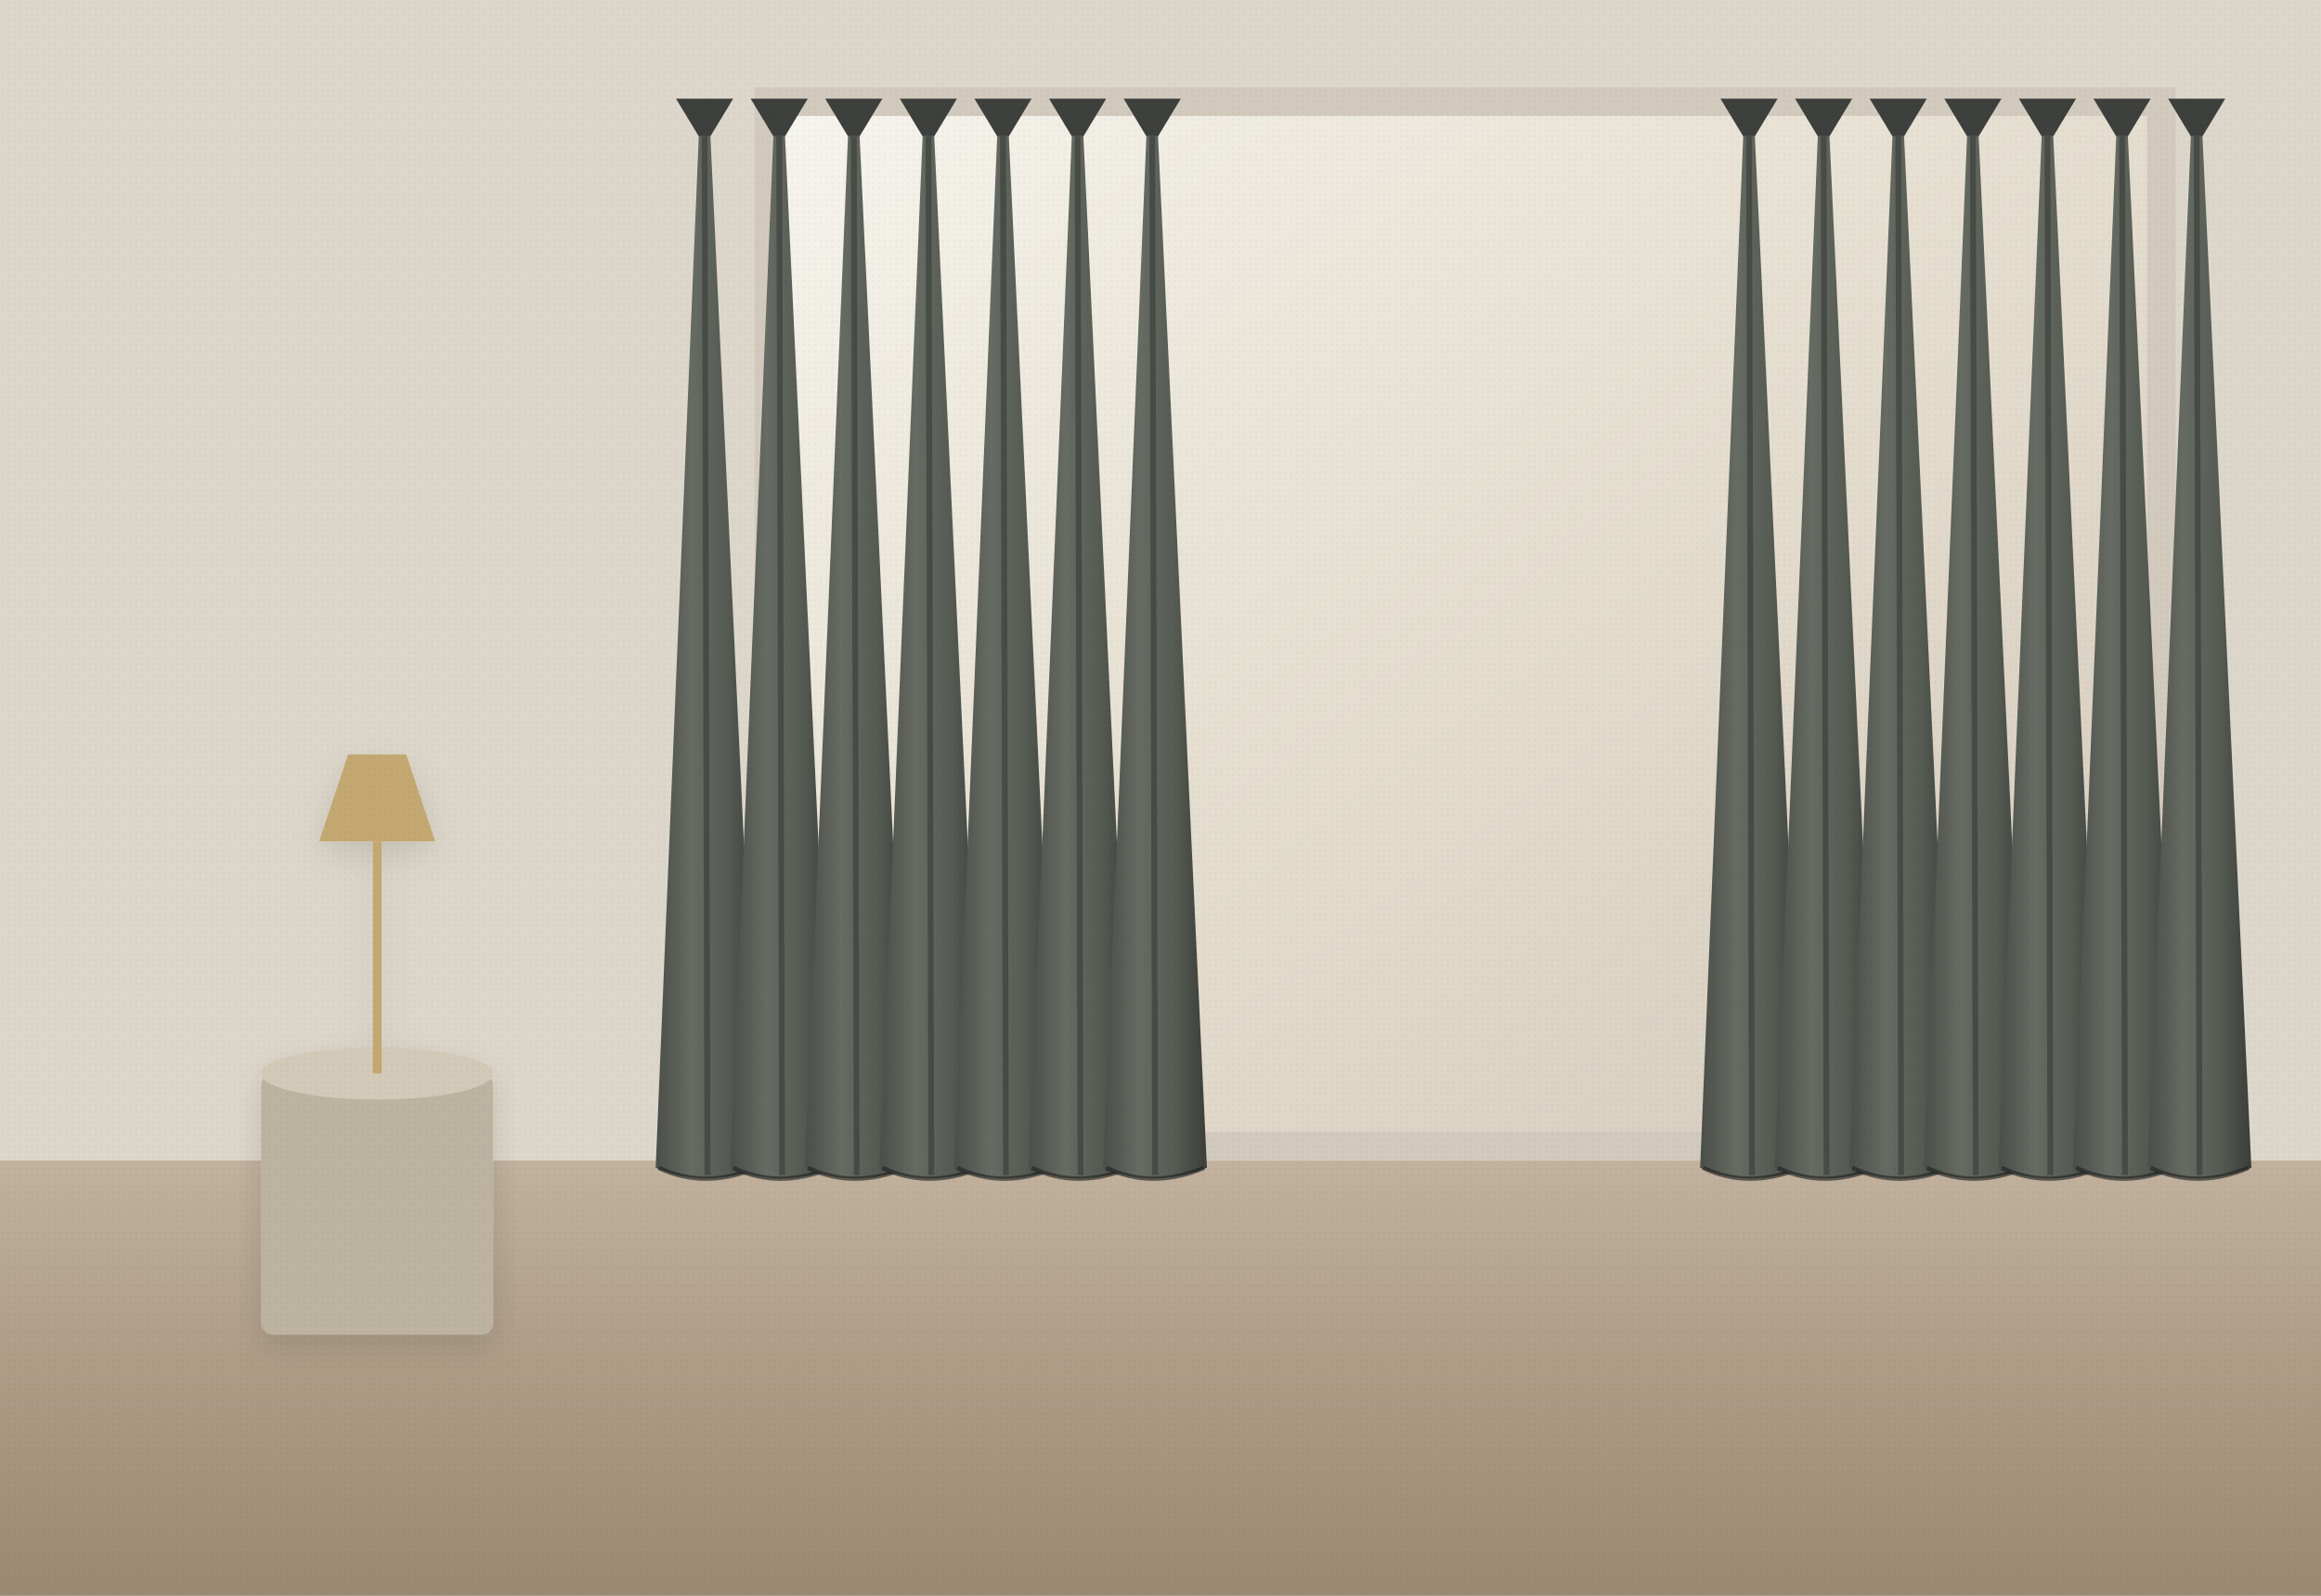
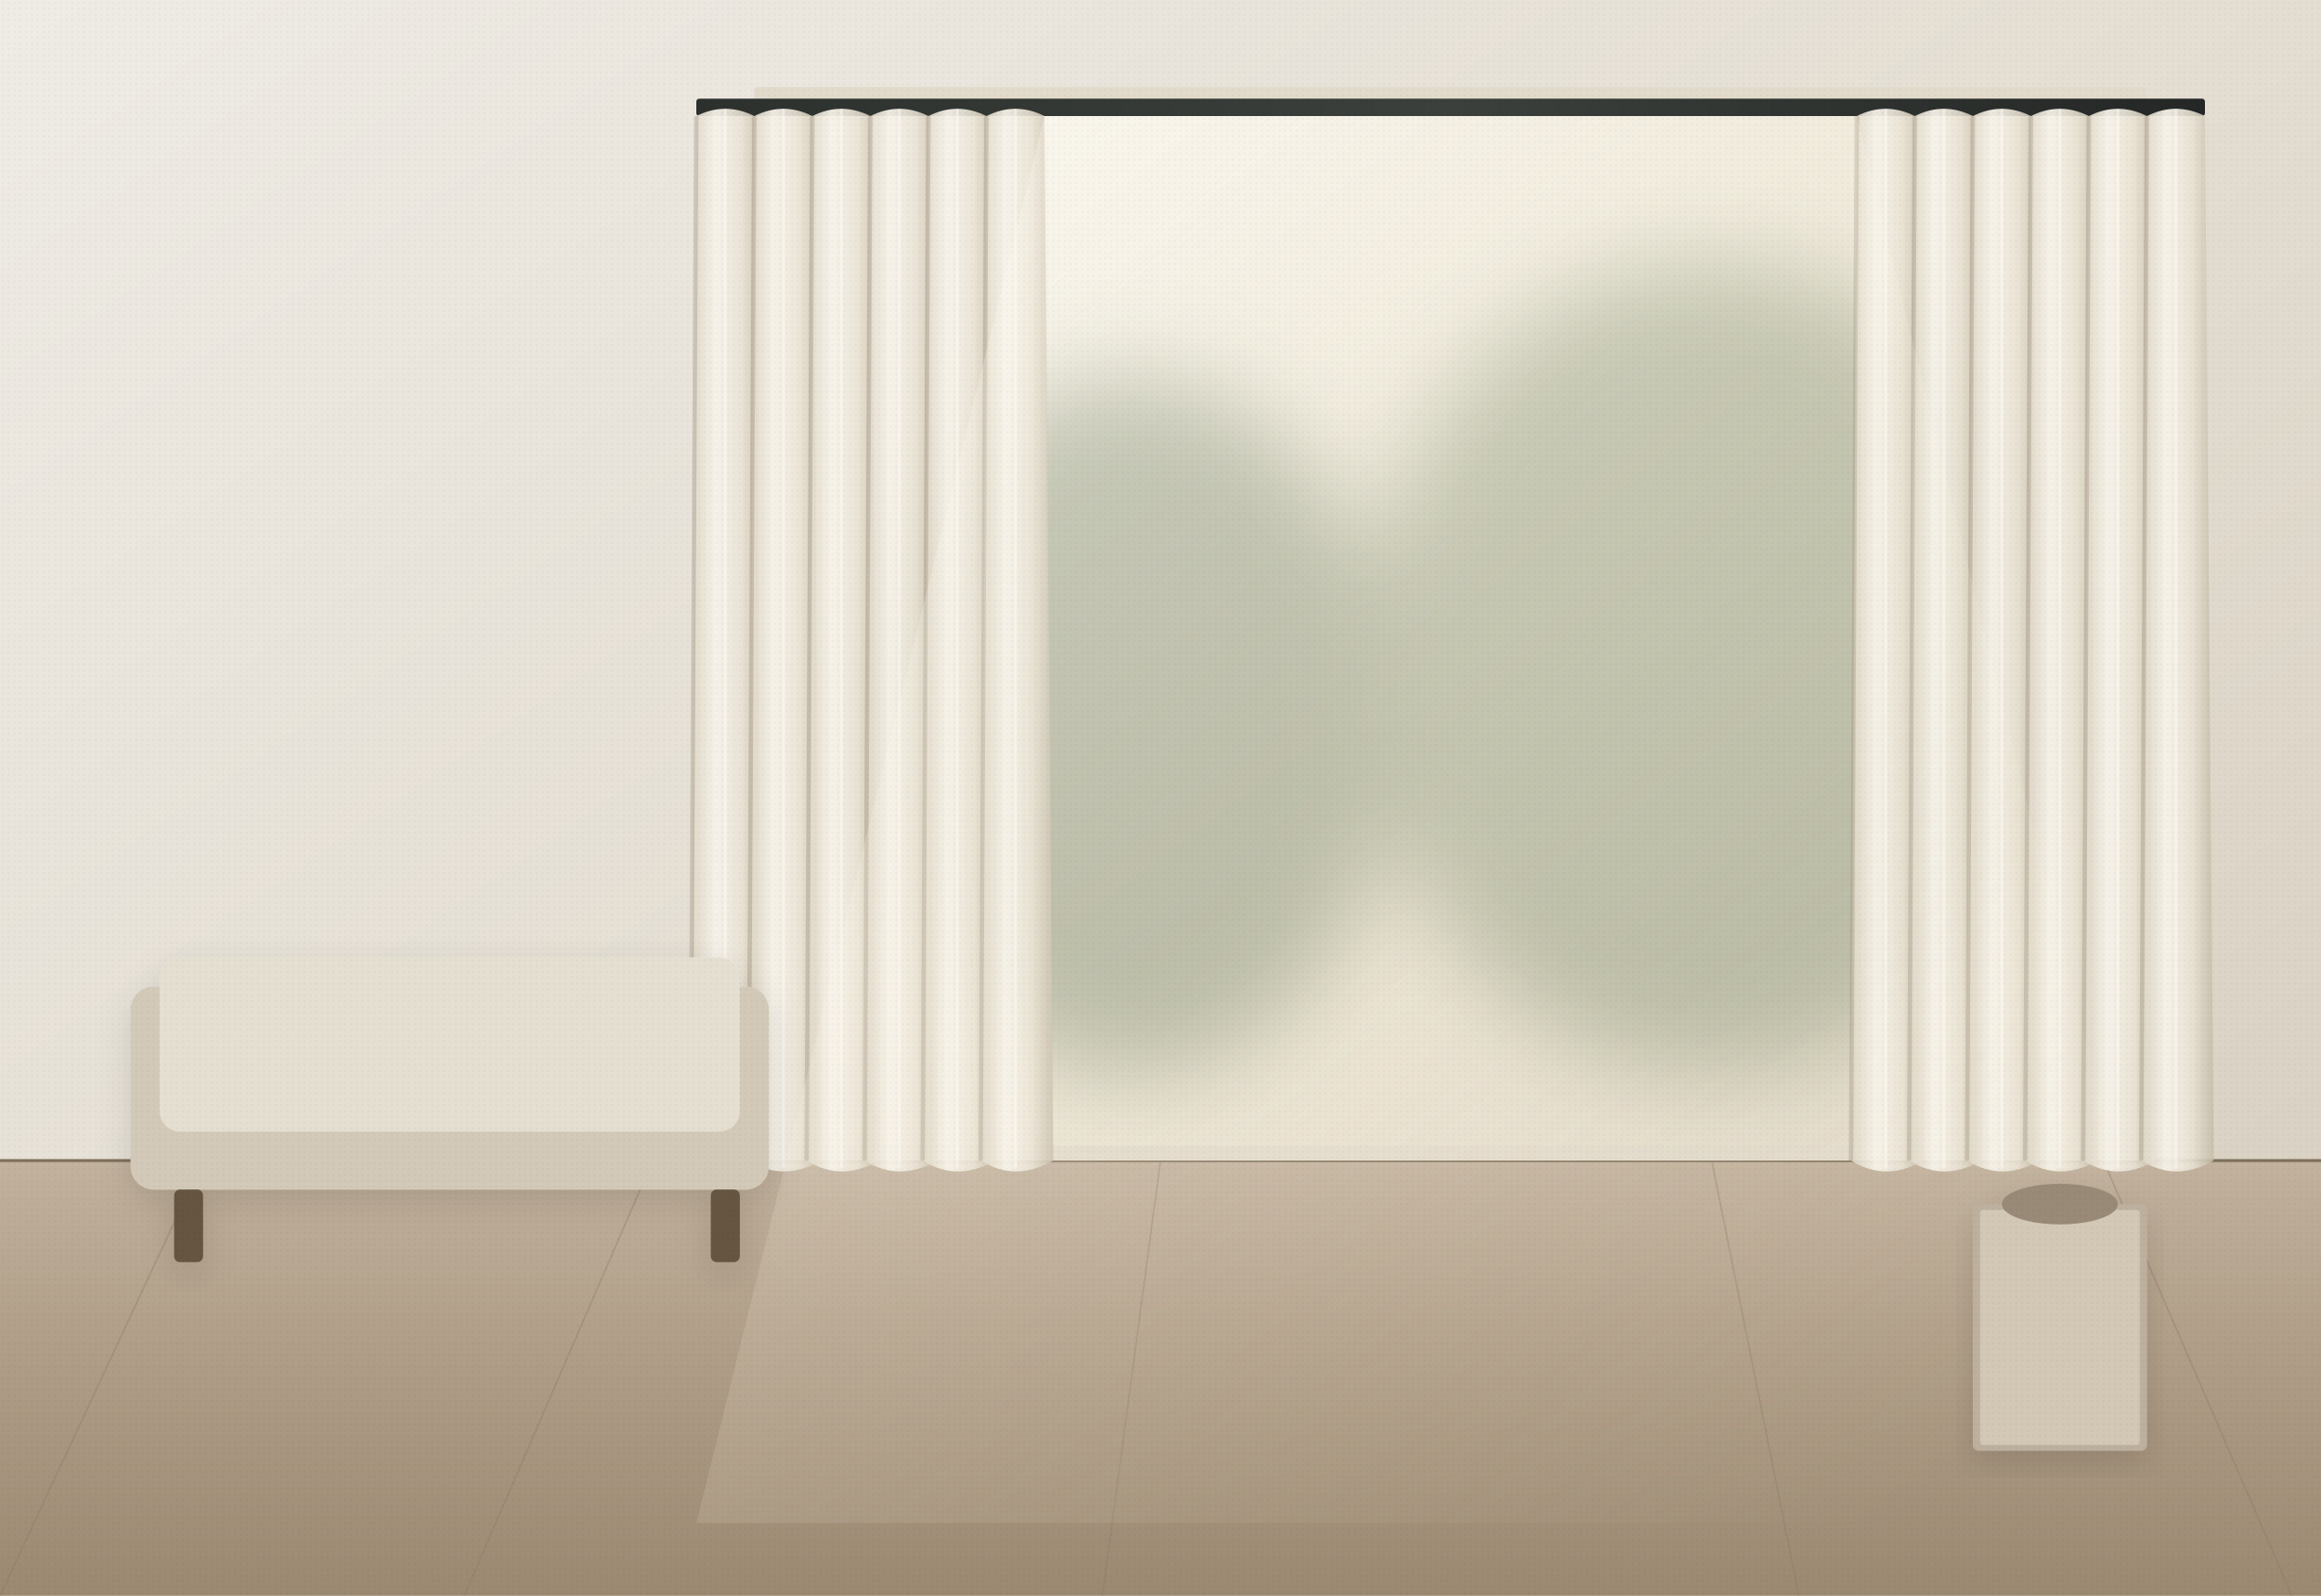
<svg xmlns="http://www.w3.org/2000/svg" width="1600" height="1100" viewBox="0 0 1600 1100">
  <defs>
    <linearGradient id="warmWall" x1="0%" y1="0%" x2="100%" y2="100%">
      <stop offset="0%" stop-color="#EFECE6" />
      <stop offset="45%" stop-color="#E5DFD4" />
      <stop offset="100%" stop-color="#D6CEBF" />
    </linearGradient>
    <linearGradient id="woodFloor" x1="0%" y1="0%" x2="0%" y2="100%">
      <stop offset="0%" stop-color="#C2B29E" />
      <stop offset="40%" stop-color="#B19F89" />
      <stop offset="100%" stop-color="#9C8972" />
    </linearGradient>
    <linearGradient id="windowLight" x1="0%" y1="0%" x2="100%" y2="100%">
      <stop offset="0%" stop-color="#FDFCF7" stop-opacity="0.85" />
      <stop offset="60%" stop-color="#F4EEDB" stop-opacity="0.45" />
      <stop offset="100%" stop-color="#E8DEC8" stop-opacity="0.1" />
    </linearGradient>
    <linearGradient id="sunbeam" x1="0%" y1="0%" x2="80%" y2="100%">
      <stop offset="0%" stop-color="#FFFDF5" stop-opacity="0.32" />
      <stop offset="60%" stop-color="#FFF8E7" stop-opacity="0.12" />
      <stop offset="100%" stop-color="#FFF5D6" stop-opacity="0" />
    </linearGradient>
    <linearGradient id="steelMullion" x1="0%" y1="0%" x2="100%" y2="0%">
      <stop offset="0%" stop-color="#2D312E" />
      <stop offset="50%" stop-color="#3B403C" />
      <stop offset="100%" stop-color="#242725" />
    </linearGradient>
    <linearGradient id="softLinen" x1="0%" y1="0%" x2="100%" y2="0%">
      <stop offset="0%" stop-color="#DFD8CB" />
      <stop offset="50%" stop-color="#EDE7DC" />
      <stop offset="100%" stop-color="#D8D0C1" />
    </linearGradient>
    <linearGradient id="darkLinen" x1="0%" y1="0%" x2="100%" y2="0%">
      <stop offset="0%" stop-color="#565B54" />
      <stop offset="50%" stop-color="#676D65" />
      <stop offset="100%" stop-color="#4C504A" />
    </linearGradient>
    <linearGradient id="sheerFabric" x1="0%" y1="0%" x2="0%" y2="100%">
      <stop offset="0%" stop-color="#FAF8F2" stop-opacity="0.75" />
      <stop offset="50%" stop-color="#F2EDE2" stop-opacity="0.6" />
      <stop offset="100%" stop-color="#EBE3D3" stop-opacity="0.75" />
    </linearGradient>
    <filter id="softBlur" x="-20%" y="-20%" width="140%" height="140%">
      <feGaussianBlur stdDeviation="16" />
    </filter>
    <filter id="deepBlur" x="-30%" y="-30%" width="160%" height="160%">
      <feGaussianBlur stdDeviation="32" />
    </filter>
    <filter id="gentleShadow" x="-10%" y="-10%" width="120%" height="120%">
      <feDropShadow dx="0" dy="8" stdDeviation="12" flood-color="#1D211F" flood-opacity="0.12" />
    </filter>
    <pattern id="weavePattern" width="6" height="6" patternUnits="userSpaceOnUse">
      <path d="M0 3h6 M3 0v6" stroke="#9C9281" stroke-width="0.75" stroke-opacity="0.18" />
    </pattern>
    <pattern id="microGrain" width="4" height="4" patternUnits="userSpaceOnUse">
      <circle cx="2" cy="2" r="0.8" fill="#1D211F" fill-opacity="0.03" />
    </pattern>
-     <linearGradient id="blockoutFold" x1="0%" y1="0%" x2="100%" y2="0%">
-       <stop offset="0%" stop-color="#4B4E49" />
-       <stop offset="35%" stop-color="#666B63" />
-       <stop offset="70%" stop-color="#555A53" />
-       <stop offset="100%" stop-color="#3B3E39" />
+     <linearGradient id="sheerDrape" x1="0%" y1="0%" x2="100%" y2="0%">
+       <stop offset="0%" stop-color="#DDD5C4" stop-opacity="0.85" />
+       <stop offset="35%" stop-color="#F7F3EA" stop-opacity="0.95" />
+       <stop offset="70%" stop-color="#EAE3D5" stop-opacity="0.88" />
+       <stop offset="100%" stop-color="#C5BBA7" stop-opacity="0.85" />
    </linearGradient>
  </defs>
-   <rect width="1600" height="1100" fill="#DDD7CB" />
+   <rect width="1600" height="1100" fill="url(#warmWall)" />
  <path d="M0 800 L1600 800 L1600 1100 L0 1100 Z" fill="url(#woodFloor)" />
-   <rect x="520" y="60" width="980" height="740" fill="#D3CABE" />
-   <rect x="540" y="80" width="940" height="700" fill="url(#windowLight)" />
-   <polygon points="466,68 505.429,68 489.714,94 481.714,94" fill="#3D403D" />
-   <path d="M481.714 94 L489.714 94 L523.429 805 Q485.714 820 452 805 Z" fill="url(#blockoutFold)" />
-   <path d="M485.714 94 L487.714 810" stroke="#2B2E2C" stroke-width="4" stroke-opacity="0.45" fill="none" />
-   <path d="M454 805 Q485.714 820 521.429 805" stroke="#1D201E" stroke-width="3" stroke-opacity="0.6" fill="none" />
-   <polygon points="517.429,68 556.857,68 541.143,94 533.143,94" fill="#3D403D" />
-   <path d="M533.143 94 L541.143 94 L574.857 805 Q537.143 820 503.429 805 Z" fill="url(#blockoutFold)" />
-   <path d="M537.143 94 L539.143 810" stroke="#2B2E2C" stroke-width="4" stroke-opacity="0.45" fill="none" />
-   <path d="M505.429 805 Q537.143 820 572.857 805" stroke="#1D201E" stroke-width="3" stroke-opacity="0.6" fill="none" />
-   <polygon points="568.857,68 608.286,68 592.571,94 584.571,94" fill="#3D403D" />
-   <path d="M584.571 94 L592.571 94 L626.286 805 Q588.571 820 554.857 805 Z" fill="url(#blockoutFold)" />
-   <path d="M588.571 94 L590.571 810" stroke="#2B2E2C" stroke-width="4" stroke-opacity="0.45" fill="none" />
-   <path d="M556.857 805 Q588.571 820 624.286 805" stroke="#1D201E" stroke-width="3" stroke-opacity="0.6" fill="none" />
-   <polygon points="620.286,68 659.714,68 644,94 636,94" fill="#3D403D" />
-   <path d="M636 94 L644 94 L677.714 805 Q640 820 606.286 805 Z" fill="url(#blockoutFold)" />
-   <path d="M640 94 L642 810" stroke="#2B2E2C" stroke-width="4" stroke-opacity="0.45" fill="none" />
-   <path d="M608.286 805 Q640 820 675.714 805" stroke="#1D201E" stroke-width="3" stroke-opacity="0.6" fill="none" />
-   <polygon points="671.714,68 711.143,68 695.429,94 687.429,94" fill="#3D403D" />
-   <path d="M687.429 94 L695.429 94 L729.143 805 Q691.429 820 657.714 805 Z" fill="url(#blockoutFold)" />
-   <path d="M691.429 94 L693.429 810" stroke="#2B2E2C" stroke-width="4" stroke-opacity="0.45" fill="none" />
-   <path d="M659.714 805 Q691.429 820 727.143 805" stroke="#1D201E" stroke-width="3" stroke-opacity="0.6" fill="none" />
-   <polygon points="723.143,68 762.571,68 746.857,94 738.857,94" fill="#3D403D" />
-   <path d="M738.857 94 L746.857 94 L780.571 805 Q742.857 820 709.143 805 Z" fill="url(#blockoutFold)" />
-   <path d="M742.857 94 L744.857 810" stroke="#2B2E2C" stroke-width="4" stroke-opacity="0.45" fill="none" />
-   <path d="M711.143 805 Q742.857 820 778.571 805" stroke="#1D201E" stroke-width="3" stroke-opacity="0.6" fill="none" />
-   <polygon points="774.571,68 814,68 798.286,94 790.286,94" fill="#3D403D" />
-   <path d="M790.286 94 L798.286 94 L832 805 Q794.286 820 760.571 805 Z" fill="url(#blockoutFold)" />
-   <path d="M794.286 94 L796.286 810" stroke="#2B2E2C" stroke-width="4" stroke-opacity="0.45" fill="none" />
-   <path d="M762.571 805 Q794.286 820 830 805" stroke="#1D201E" stroke-width="3" stroke-opacity="0.6" fill="none" />
-   <polygon points="1186,68 1225.429,68 1209.714,94 1201.714,94" fill="#3D403D" />
-   <path d="M1201.714 94 L1209.714 94 L1243.429 805 Q1205.714 820 1172 805 Z" fill="url(#blockoutFold)" />
-   <path d="M1205.714 94 L1207.714 810" stroke="#2B2E2C" stroke-width="4" stroke-opacity="0.45" fill="none" />
-   <path d="M1174 805 Q1205.714 820 1241.429 805" stroke="#1D201E" stroke-width="3" stroke-opacity="0.6" fill="none" />
-   <polygon points="1237.429,68 1276.857,68 1261.143,94 1253.143,94" fill="#3D403D" />
-   <path d="M1253.143 94 L1261.143 94 L1294.857 805 Q1257.143 820 1223.429 805 Z" fill="url(#blockoutFold)" />
-   <path d="M1257.143 94 L1259.143 810" stroke="#2B2E2C" stroke-width="4" stroke-opacity="0.45" fill="none" />
-   <path d="M1225.429 805 Q1257.143 820 1292.857 805" stroke="#1D201E" stroke-width="3" stroke-opacity="0.6" fill="none" />
-   <polygon points="1288.857,68 1328.286,68 1312.571,94 1304.571,94" fill="#3D403D" />
-   <path d="M1304.571 94 L1312.571 94 L1346.286 805 Q1308.571 820 1274.857 805 Z" fill="url(#blockoutFold)" />
-   <path d="M1308.571 94 L1310.571 810" stroke="#2B2E2C" stroke-width="4" stroke-opacity="0.45" fill="none" />
-   <path d="M1276.857 805 Q1308.571 820 1344.286 805" stroke="#1D201E" stroke-width="3" stroke-opacity="0.6" fill="none" />
-   <polygon points="1340.286,68 1379.714,68 1364,94 1356,94" fill="#3D403D" />
-   <path d="M1356 94 L1364 94 L1397.714 805 Q1360 820 1326.286 805 Z" fill="url(#blockoutFold)" />
-   <path d="M1360 94 L1362 810" stroke="#2B2E2C" stroke-width="4" stroke-opacity="0.45" fill="none" />
-   <path d="M1328.286 805 Q1360 820 1395.714 805" stroke="#1D201E" stroke-width="3" stroke-opacity="0.6" fill="none" />
-   <polygon points="1391.714,68 1431.143,68 1415.429,94 1407.429,94" fill="#3D403D" />
-   <path d="M1407.429 94 L1415.429 94 L1449.143 805 Q1411.429 820 1377.714 805 Z" fill="url(#blockoutFold)" />
-   <path d="M1411.429 94 L1413.429 810" stroke="#2B2E2C" stroke-width="4" stroke-opacity="0.45" fill="none" />
-   <path d="M1379.714 805 Q1411.429 820 1447.143 805" stroke="#1D201E" stroke-width="3" stroke-opacity="0.6" fill="none" />
-   <polygon points="1443.143,68 1482.571,68 1466.857,94 1458.857,94" fill="#3D403D" />
-   <path d="M1458.857 94 L1466.857 94 L1500.571 805 Q1462.857 820 1429.143 805 Z" fill="url(#blockoutFold)" />
-   <path d="M1462.857 94 L1464.857 810" stroke="#2B2E2C" stroke-width="4" stroke-opacity="0.45" fill="none" />
-   <path d="M1431.143 805 Q1462.857 820 1498.571 805" stroke="#1D201E" stroke-width="3" stroke-opacity="0.6" fill="none" />
-   <polygon points="1494.571,68 1534,68 1518.286,94 1510.286,94" fill="#3D403D" />
-   <path d="M1510.286 94 L1518.286 94 L1552 805 Q1514.286 820 1480.571 805 Z" fill="url(#blockoutFold)" />
-   <path d="M1514.286 94 L1516.286 810" stroke="#2B2E2C" stroke-width="4" stroke-opacity="0.45" fill="none" />
-   <path d="M1482.571 805 Q1514.286 820 1550 805" stroke="#1D201E" stroke-width="3" stroke-opacity="0.6" fill="none" />
+   <line x1="0" y1="800" x2="1600" y2="800" stroke="#7E6F5A" stroke-width="2" />
+   <path d="M140 800 L0 1100 M450 800 L320 1100 M800 800 L760 1100 M1180 800 L1240 1100 M1450 800 L1580 1100" stroke="#8A7A64" stroke-width="1.2" stroke-opacity="0.35" />
+   <rect x="520" y="60" width="960" height="740" fill="#E2DACB" rx="2" />
+   <rect x="540" y="80" width="920" height="710" fill="url(#windowLight)" />
+   <g filter="url(#deepBlur)" opacity="0.45">
+     <ellipse cx="780" cy="500" rx="180" ry="240" fill="#6B785D" />
+     <ellipse cx="1180" cy="460" rx="240" ry="280" fill="#7D8A6D" />
+   </g>
+   <rect x="480" y="68" width="1040" height="12" fill="url(#steelMullion)" rx="2" />
+   <path d="M480 80 Q500 70 520 80 L526 800 Q500 815 476 800 Z" fill="url(#sheerDrape)" />
+   <path d="M500 75 L500 805" stroke="#FFFDF8" stroke-width="2" stroke-opacity="0.4" fill="none" />
+   <path d="M480 80 L476 800" stroke="#8A7E6B" stroke-width="3" stroke-opacity="0.3" fill="none" />
+   <path d="M520 80 Q540 70 560 80 L566 800 Q540 815 516 800 Z" fill="url(#sheerDrape)" />
+   <path d="M540 75 L540 805" stroke="#FFFDF8" stroke-width="2" stroke-opacity="0.4" fill="none" />
+   <path d="M520 80 L516 800" stroke="#8A7E6B" stroke-width="3" stroke-opacity="0.3" fill="none" />
+   <path d="M560 80 Q580 70 600 80 L606 800 Q580 815 556 800 Z" fill="url(#sheerDrape)" />
+   <path d="M580 75 L580 805" stroke="#FFFDF8" stroke-width="2" stroke-opacity="0.4" fill="none" />
+   <path d="M560 80 L556 800" stroke="#8A7E6B" stroke-width="3" stroke-opacity="0.3" fill="none" />
+   <path d="M600 80 Q620 70 640 80 L646 800 Q620 815 596 800 Z" fill="url(#sheerDrape)" />
+   <path d="M620 75 L620 805" stroke="#FFFDF8" stroke-width="2" stroke-opacity="0.4" fill="none" />
+   <path d="M600 80 L596 800" stroke="#8A7E6B" stroke-width="3" stroke-opacity="0.3" fill="none" />
+   <path d="M640 80 Q660 70 680 80 L686 800 Q660 815 636 800 Z" fill="url(#sheerDrape)" />
+   <path d="M660 75 L660 805" stroke="#FFFDF8" stroke-width="2" stroke-opacity="0.4" fill="none" />
+   <path d="M640 80 L636 800" stroke="#8A7E6B" stroke-width="3" stroke-opacity="0.3" fill="none" />
+   <path d="M680 80 Q700 70 720 80 L726 800 Q700 815 676 800 Z" fill="url(#sheerDrape)" />
+   <path d="M700 75 L700 805" stroke="#FFFDF8" stroke-width="2" stroke-opacity="0.4" fill="none" />
+   <path d="M680 80 L676 800" stroke="#8A7E6B" stroke-width="3" stroke-opacity="0.3" fill="none" />
+   <path d="M1280 80 Q1300 70 1320 80 L1326 800 Q1300 815 1276 800 Z" fill="url(#sheerDrape)" />
+   <path d="M1300 75 L1300 805" stroke="#FFFDF8" stroke-width="2" stroke-opacity="0.4" fill="none" />
+   <path d="M1280 80 L1276 800" stroke="#8A7E6B" stroke-width="3" stroke-opacity="0.3" fill="none" />
+   <path d="M1320 80 Q1340 70 1360 80 L1366 800 Q1340 815 1316 800 Z" fill="url(#sheerDrape)" />
+   <path d="M1340 75 L1340 805" stroke="#FFFDF8" stroke-width="2" stroke-opacity="0.4" fill="none" />
+   <path d="M1320 80 L1316 800" stroke="#8A7E6B" stroke-width="3" stroke-opacity="0.3" fill="none" />
+   <path d="M1360 80 Q1380 70 1400 80 L1406 800 Q1380 815 1356 800 Z" fill="url(#sheerDrape)" />
+   <path d="M1380 75 L1380 805" stroke="#FFFDF8" stroke-width="2" stroke-opacity="0.4" fill="none" />
+   <path d="M1360 80 L1356 800" stroke="#8A7E6B" stroke-width="3" stroke-opacity="0.3" fill="none" />
+   <path d="M1400 80 Q1420 70 1440 80 L1446 800 Q1420 815 1396 800 Z" fill="url(#sheerDrape)" />
+   <path d="M1420 75 L1420 805" stroke="#FFFDF8" stroke-width="2" stroke-opacity="0.4" fill="none" />
+   <path d="M1400 80 L1396 800" stroke="#8A7E6B" stroke-width="3" stroke-opacity="0.3" fill="none" />
+   <path d="M1440 80 Q1460 70 1480 80 L1486 800 Q1460 815 1436 800 Z" fill="url(#sheerDrape)" />
+   <path d="M1460 75 L1460 805" stroke="#FFFDF8" stroke-width="2" stroke-opacity="0.4" fill="none" />
+   <path d="M1440 80 L1436 800" stroke="#8A7E6B" stroke-width="3" stroke-opacity="0.3" fill="none" />
+   <path d="M1480 80 Q1500 70 1520 80 L1526 800 Q1500 815 1476 800 Z" fill="url(#sheerDrape)" />
+   <path d="M1500 75 L1500 805" stroke="#FFFDF8" stroke-width="2" stroke-opacity="0.4" fill="none" />
+   <path d="M1480 80 L1476 800" stroke="#8A7E6B" stroke-width="3" stroke-opacity="0.3" fill="none" />
+   <polygon points="720,80 1280,80 1520,1050 480,1050" fill="url(#sunbeam)" />
  <g filter="url(#gentleShadow)">
-     <rect x="180" y="740" width="160" height="180" rx="8" fill="#BDB3A1" />
-     <ellipse cx="260" cy="740" rx="80" ry="18" fill="#D3C9B8" />
-     <line x1="260" y1="740" x2="260" y2="580" stroke="#C4A872" stroke-width="6" />
-     <path d="M220 580 L300 580 L280 520 L240 520 Z" fill="#C4A872" />
+     <rect x="90" y="680" width="440" height="140" rx="16" fill="#D3C9B8" />
+     <rect x="110" y="660" width="400" height="120" rx="14" fill="#E5DFD2" />
+     <rect x="120" y="820" width="20" height="50" rx="4" fill="#665440" />
+     <rect x="490" y="820" width="20" height="50" rx="4" fill="#665440" />
+   </g>
+   <g filter="url(#gentleShadow)">
+     <rect x="1360" y="830" width="120" height="170" rx="4" fill="#BDB09E" />
+     <rect x="1365" y="834" width="110" height="162" rx="2" fill="#D3C7B6" />
+     <ellipse cx="1420" cy="830" rx="40" ry="14" fill="#998A77" />
  </g>
  <rect width="1600" height="1100" fill="url(#microGrain)" />
</svg>
